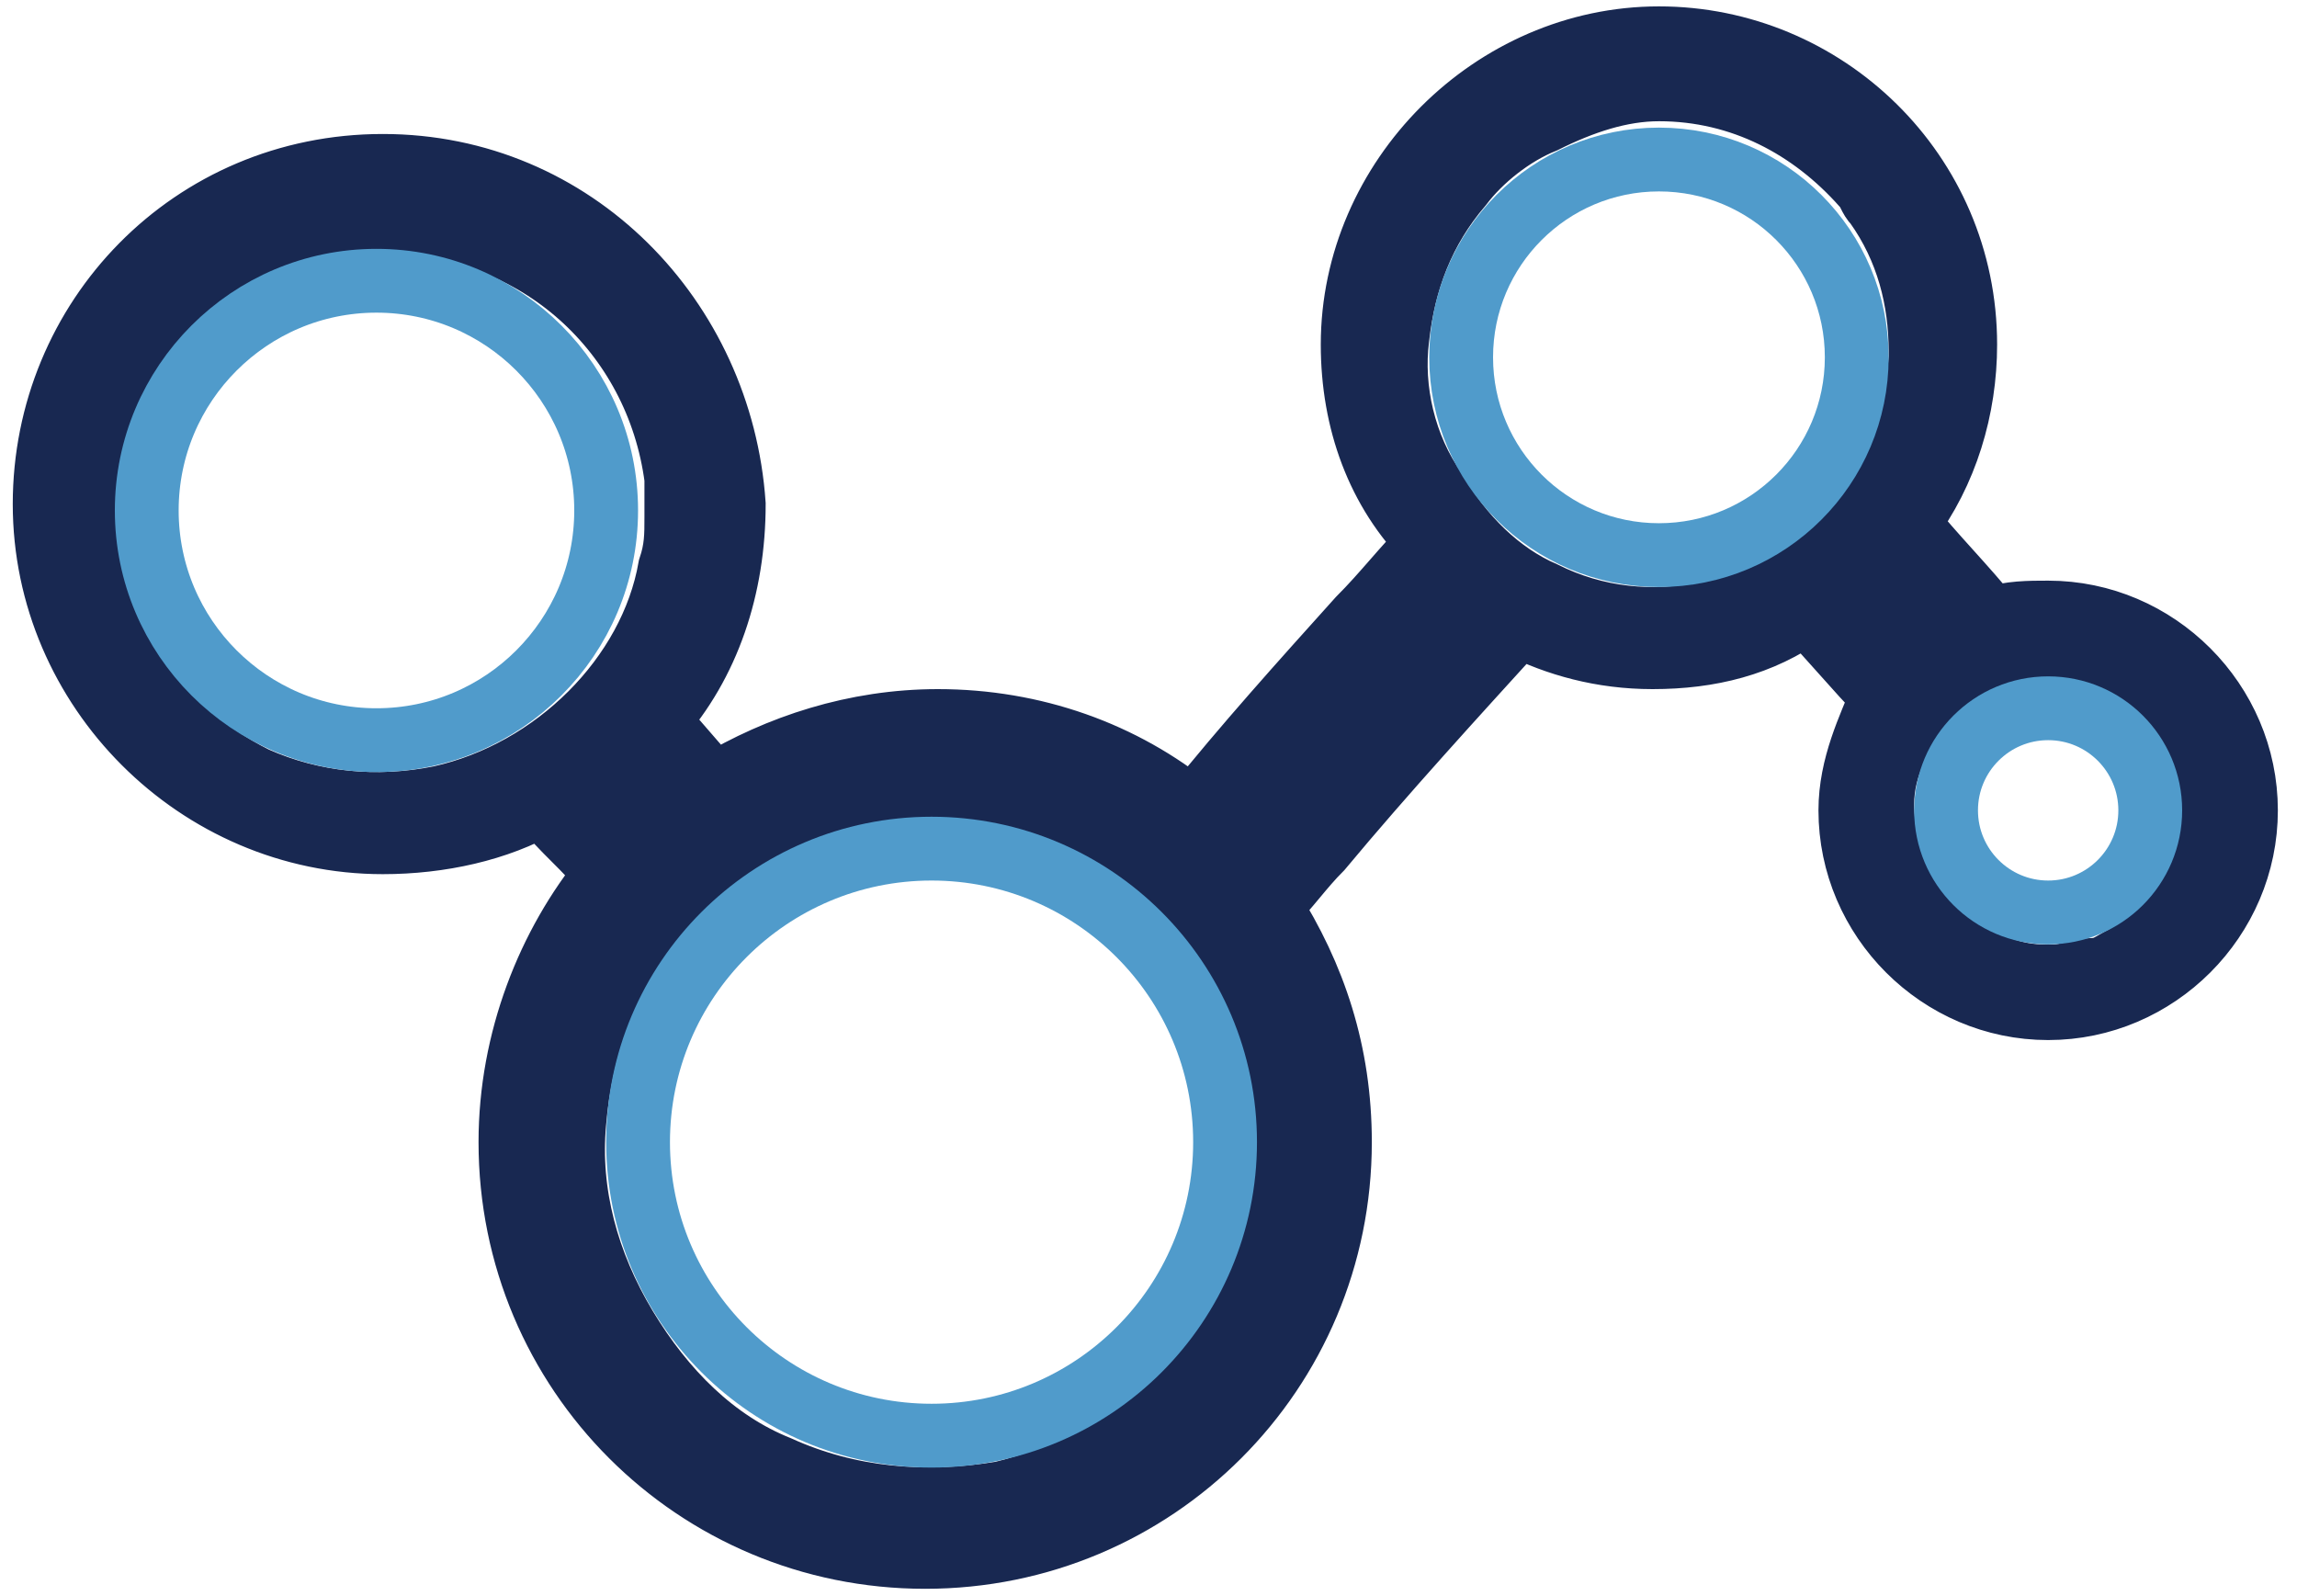
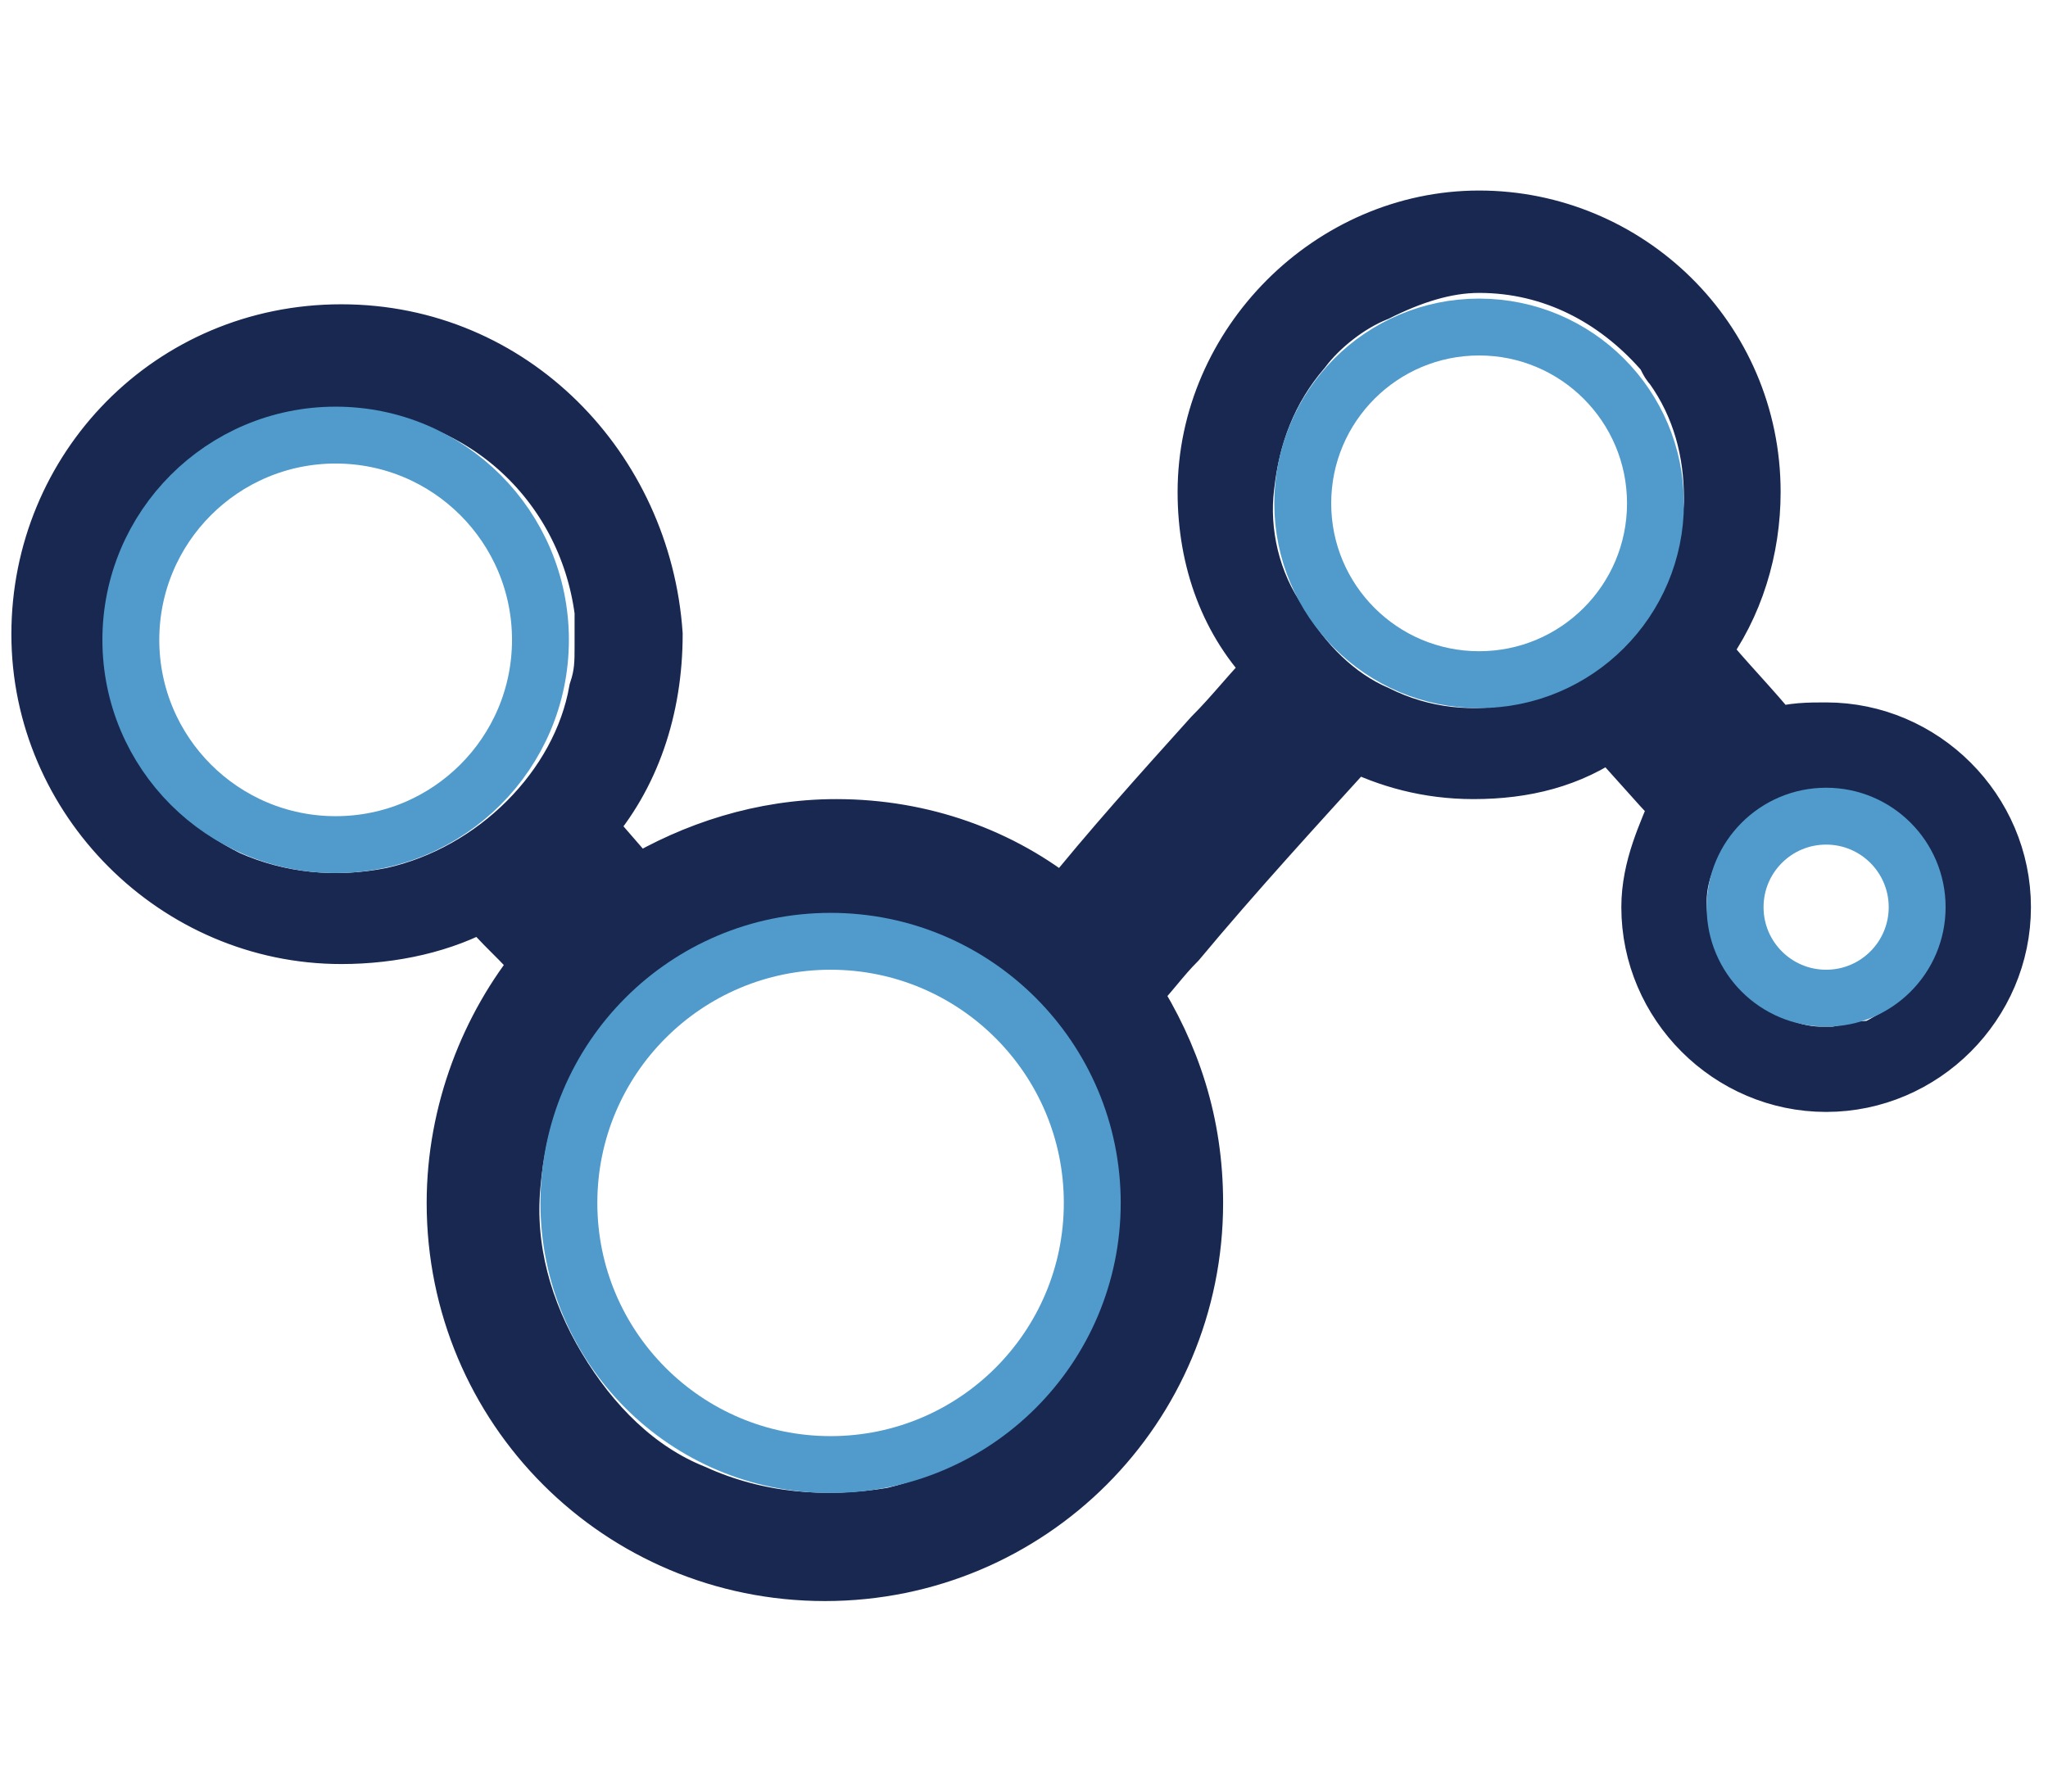
- <svg xmlns="http://www.w3.org/2000/svg" version="1.1" id="Layer_1" x="0px" y="0px" viewBox="0 0 36 25" style="enable-background:new 0 0 36 25;" xml:space="preserve">
+ <svg xmlns="http://www.w3.org/2000/svg" width="40px" height="35px" version="1.1" id="Layer_1" x="0px" y="0px" viewBox="0 0 36 25" style="enable-background:new 0 0 36 25;" xml:space="preserve">
  <style type="text/css">
	.st0{fill:#182851;stroke:#182851;stroke-miterlimit:10;}
	.st1{fill:#509BCB;}
	.st2{fill:#182851;}
	.st3{fill:none;stroke:#509BCB;stroke-miterlimit:10;}
</style>
  <path class="st0" d="M32.1,9.6c-0.3,0-0.6,0-0.9,0.1c-0.4-0.5-0.9-1-1.3-1.5c0.6-0.8,0.9-1.8,0.9-2.8c0-2.7-2.2-4.8-4.8-4.8  s-4.8,2.2-4.8,4.8c0,1.2,0.4,2.3,1.2,3.1c-0.4,0.4-0.7,0.8-1.1,1.2c-0.9,1-1.8,2-2.6,3c-1.1-0.9-2.5-1.4-4-1.4c-1.3,0-2.5,0.4-3.5,1  c-0.3-0.3-0.6-0.7-0.9-1c0.8-0.9,1.2-2.1,1.2-3.4C11.3,5,9,2.6,6,2.6S0.7,5,0.7,7.9c0,2.9,2.4,5.3,5.3,5.3c0.9,0,1.8-0.2,2.5-0.6  c0.3,0.4,0.7,0.7,1,1.1C8.6,14.8,8,16.3,8,17.9c0,3.6,2.9,6.5,6.5,6.5s6.5-2.9,6.5-6.5c0-1.4-0.4-2.6-1.1-3.7  c0.3-0.3,0.5-0.6,0.8-0.9c1-1.2,2.1-2.4,3.1-3.5c0.6,0.3,1.3,0.5,2.1,0.5c0.9,0,1.7-0.2,2.4-0.7c0.4,0.4,0.8,0.9,1.2,1.3  C29.3,11.4,29,12,29,12.7c0,1.7,1.4,3.1,3.1,3.1c1.7,0,3.1-1.4,3.1-3.1S33.8,9.6,32.1,9.6z M6.9,12.5c-1,0.2-2,0.1-2.9-0.3  c-0.8-0.4-1.5-1-1.9-1.8C1.6,9.6,1.4,8.6,1.5,7.7c0.1-1,0.4-1.9,1.1-2.6c0.2-0.2,0.4-0.4,0.6-0.6c0.8-0.6,1.8-1,2.9-1  c2.3,0,4.2,1.7,4.5,4c0,0.2,0,0.4,0,0.6c0,0,0,0,0,0c0,0,0,0,0,0c0,0,0,0,0,0c0,0,0,0,0,0c0,0,0,0,0,0c0,0,0,0,0,0  c0,0.3,0,0.5-0.1,0.8C10.2,10.6,8.7,12.1,6.9,12.5z M20.1,17.9c0,0,0,0.1,0,0.1c0,0.3,0,0.6-0.1,0.9c-0.3,2.2-2.2,4-4.3,4.5  c-1.2,0.2-2.4,0.1-3.5-0.4c-1-0.4-1.8-1.2-2.4-2.2c-0.6-1-0.9-2.1-0.8-3.2c0.1-1.2,0.5-2.3,1.3-3.2c1.4-1.7,4-2.4,6.1-1.7  c1.1,0.4,2,1.1,2.7,2.1C19.8,15.7,20.1,16.8,20.1,17.9z M26.8,9.6c-0.9,0.2-1.8,0.1-2.6-0.3c-0.7-0.3-1.3-0.9-1.7-1.6  C22,7,21.8,6.1,21.9,5.3c0.1-0.9,0.4-1.7,1-2.4c0.3-0.4,0.8-0.8,1.3-1c0.6-0.3,1.2-0.5,1.8-0.5c1.3,0,2.4,0.6,3.2,1.5  c0.1,0.1,0.1,0.2,0.2,0.3c0.5,0.7,0.7,1.5,0.7,2.3c0,0,0,0.1,0,0.1C30,7.5,28.7,9.2,26.8,9.6z M33.3,15c-0.2,0.1-0.3,0.2-0.5,0.2  c0,0,0,0,0,0c0,0,0,0,0,0c-0.2,0-0.4,0.1-0.6,0.1c-0.1,0-0.1,0-0.2,0c-0.3,0-0.7-0.1-1-0.3c-0.4-0.2-0.8-0.6-1.1-1  c-0.3-0.4-0.4-1-0.4-1.4c0-0.6,0.3-1.1,0.6-1.5c0.6-0.8,1.8-1.1,2.7-0.7c0,0,0.1,0,0.1,0c1,0.4,1.7,1.3,1.7,2.4  C34.7,13.7,34.1,14.5,33.3,15z" />
  <path class="st1" d="M45.6,15.4h8.1c0.4,0,0.7-0.3,0.7-0.7s-0.3-0.7-0.7-0.7h-8.1c-0.4,0-0.7,0.3-0.7,0.7S45.3,15.4,45.6,15.4z" />
  <path class="st2" d="M45.6,12.2h8.1c0.4,0,0.7-0.3,0.7-0.7V7.9c0-0.4-0.3-0.7-0.7-0.7l-8.1,0c-0.4,0-0.7,0.3-0.7,0.7v3.7  C45,11.9,45.3,12.2,45.6,12.2L45.6,12.2z M46.3,8.5H53v2.3l-6.7,0V8.5z" />
  <circle class="st3" cx="5.9" cy="8" r="3.6" />
  <circle class="st3" cx="14.6" cy="17.9" r="4.6" />
  <circle class="st3" cx="26" cy="5.6" r="3.1" />
  <circle class="st3" cx="32.1" cy="12.7" r="1.6" />
</svg>
